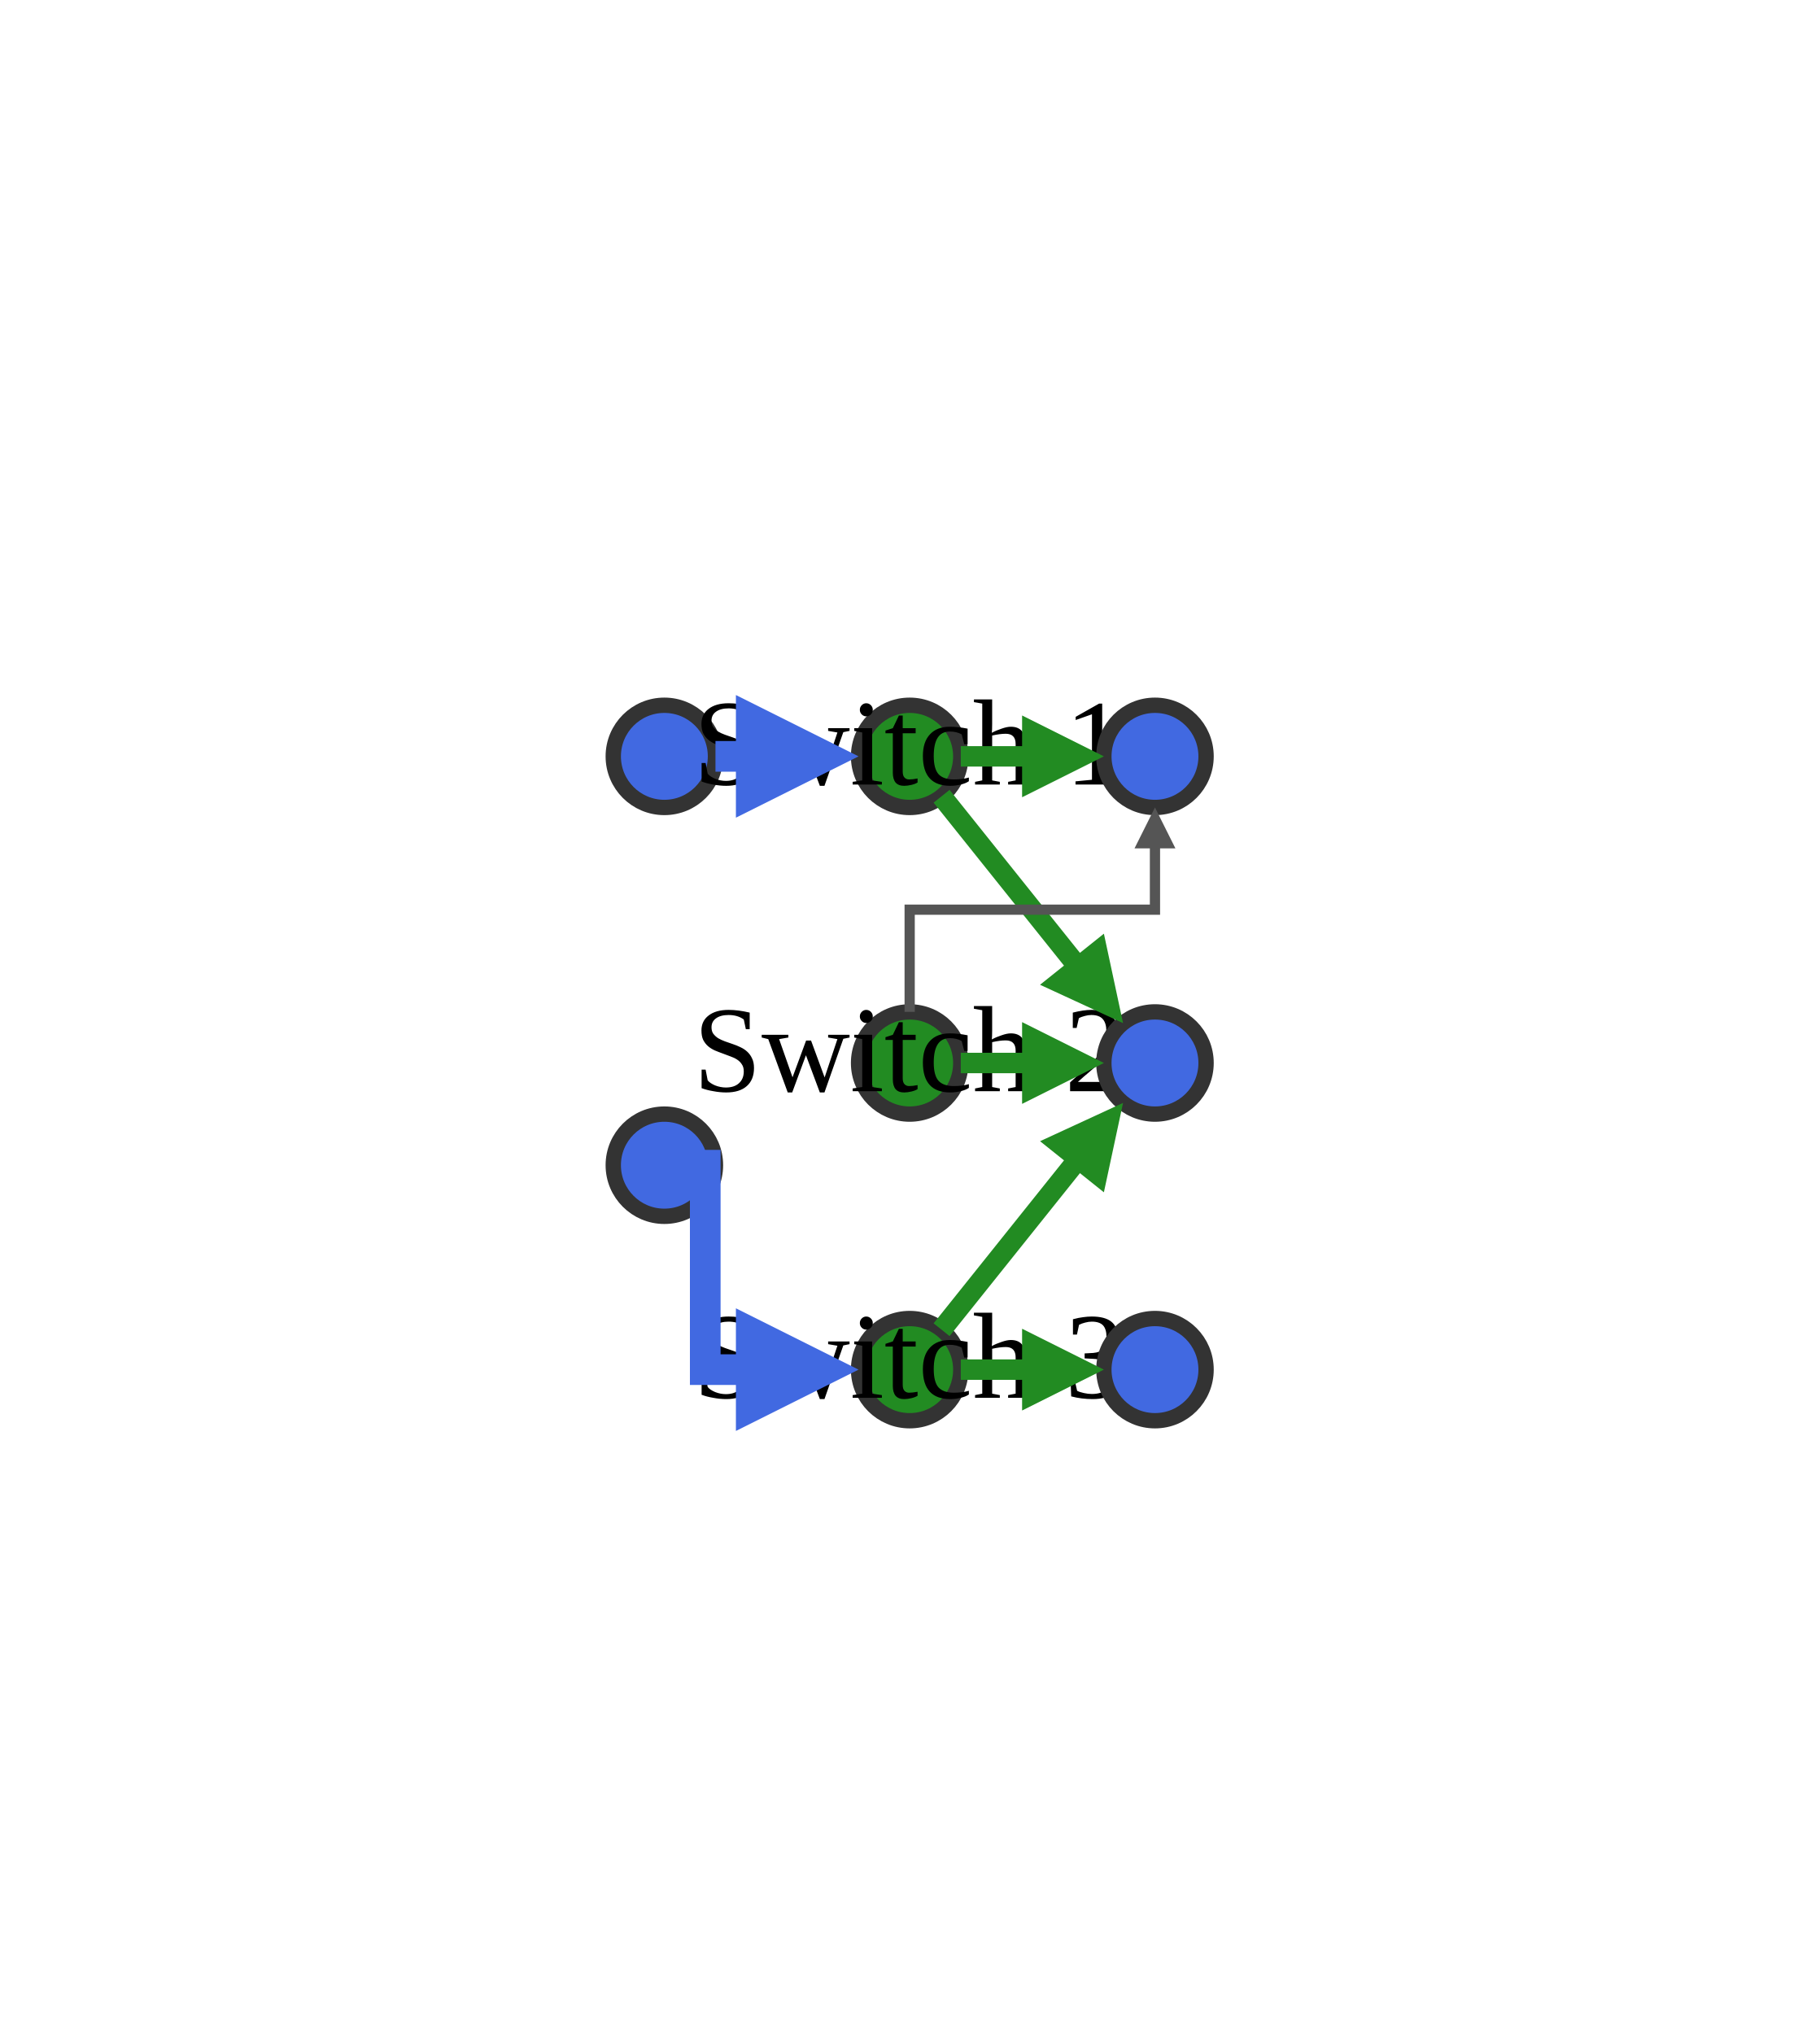
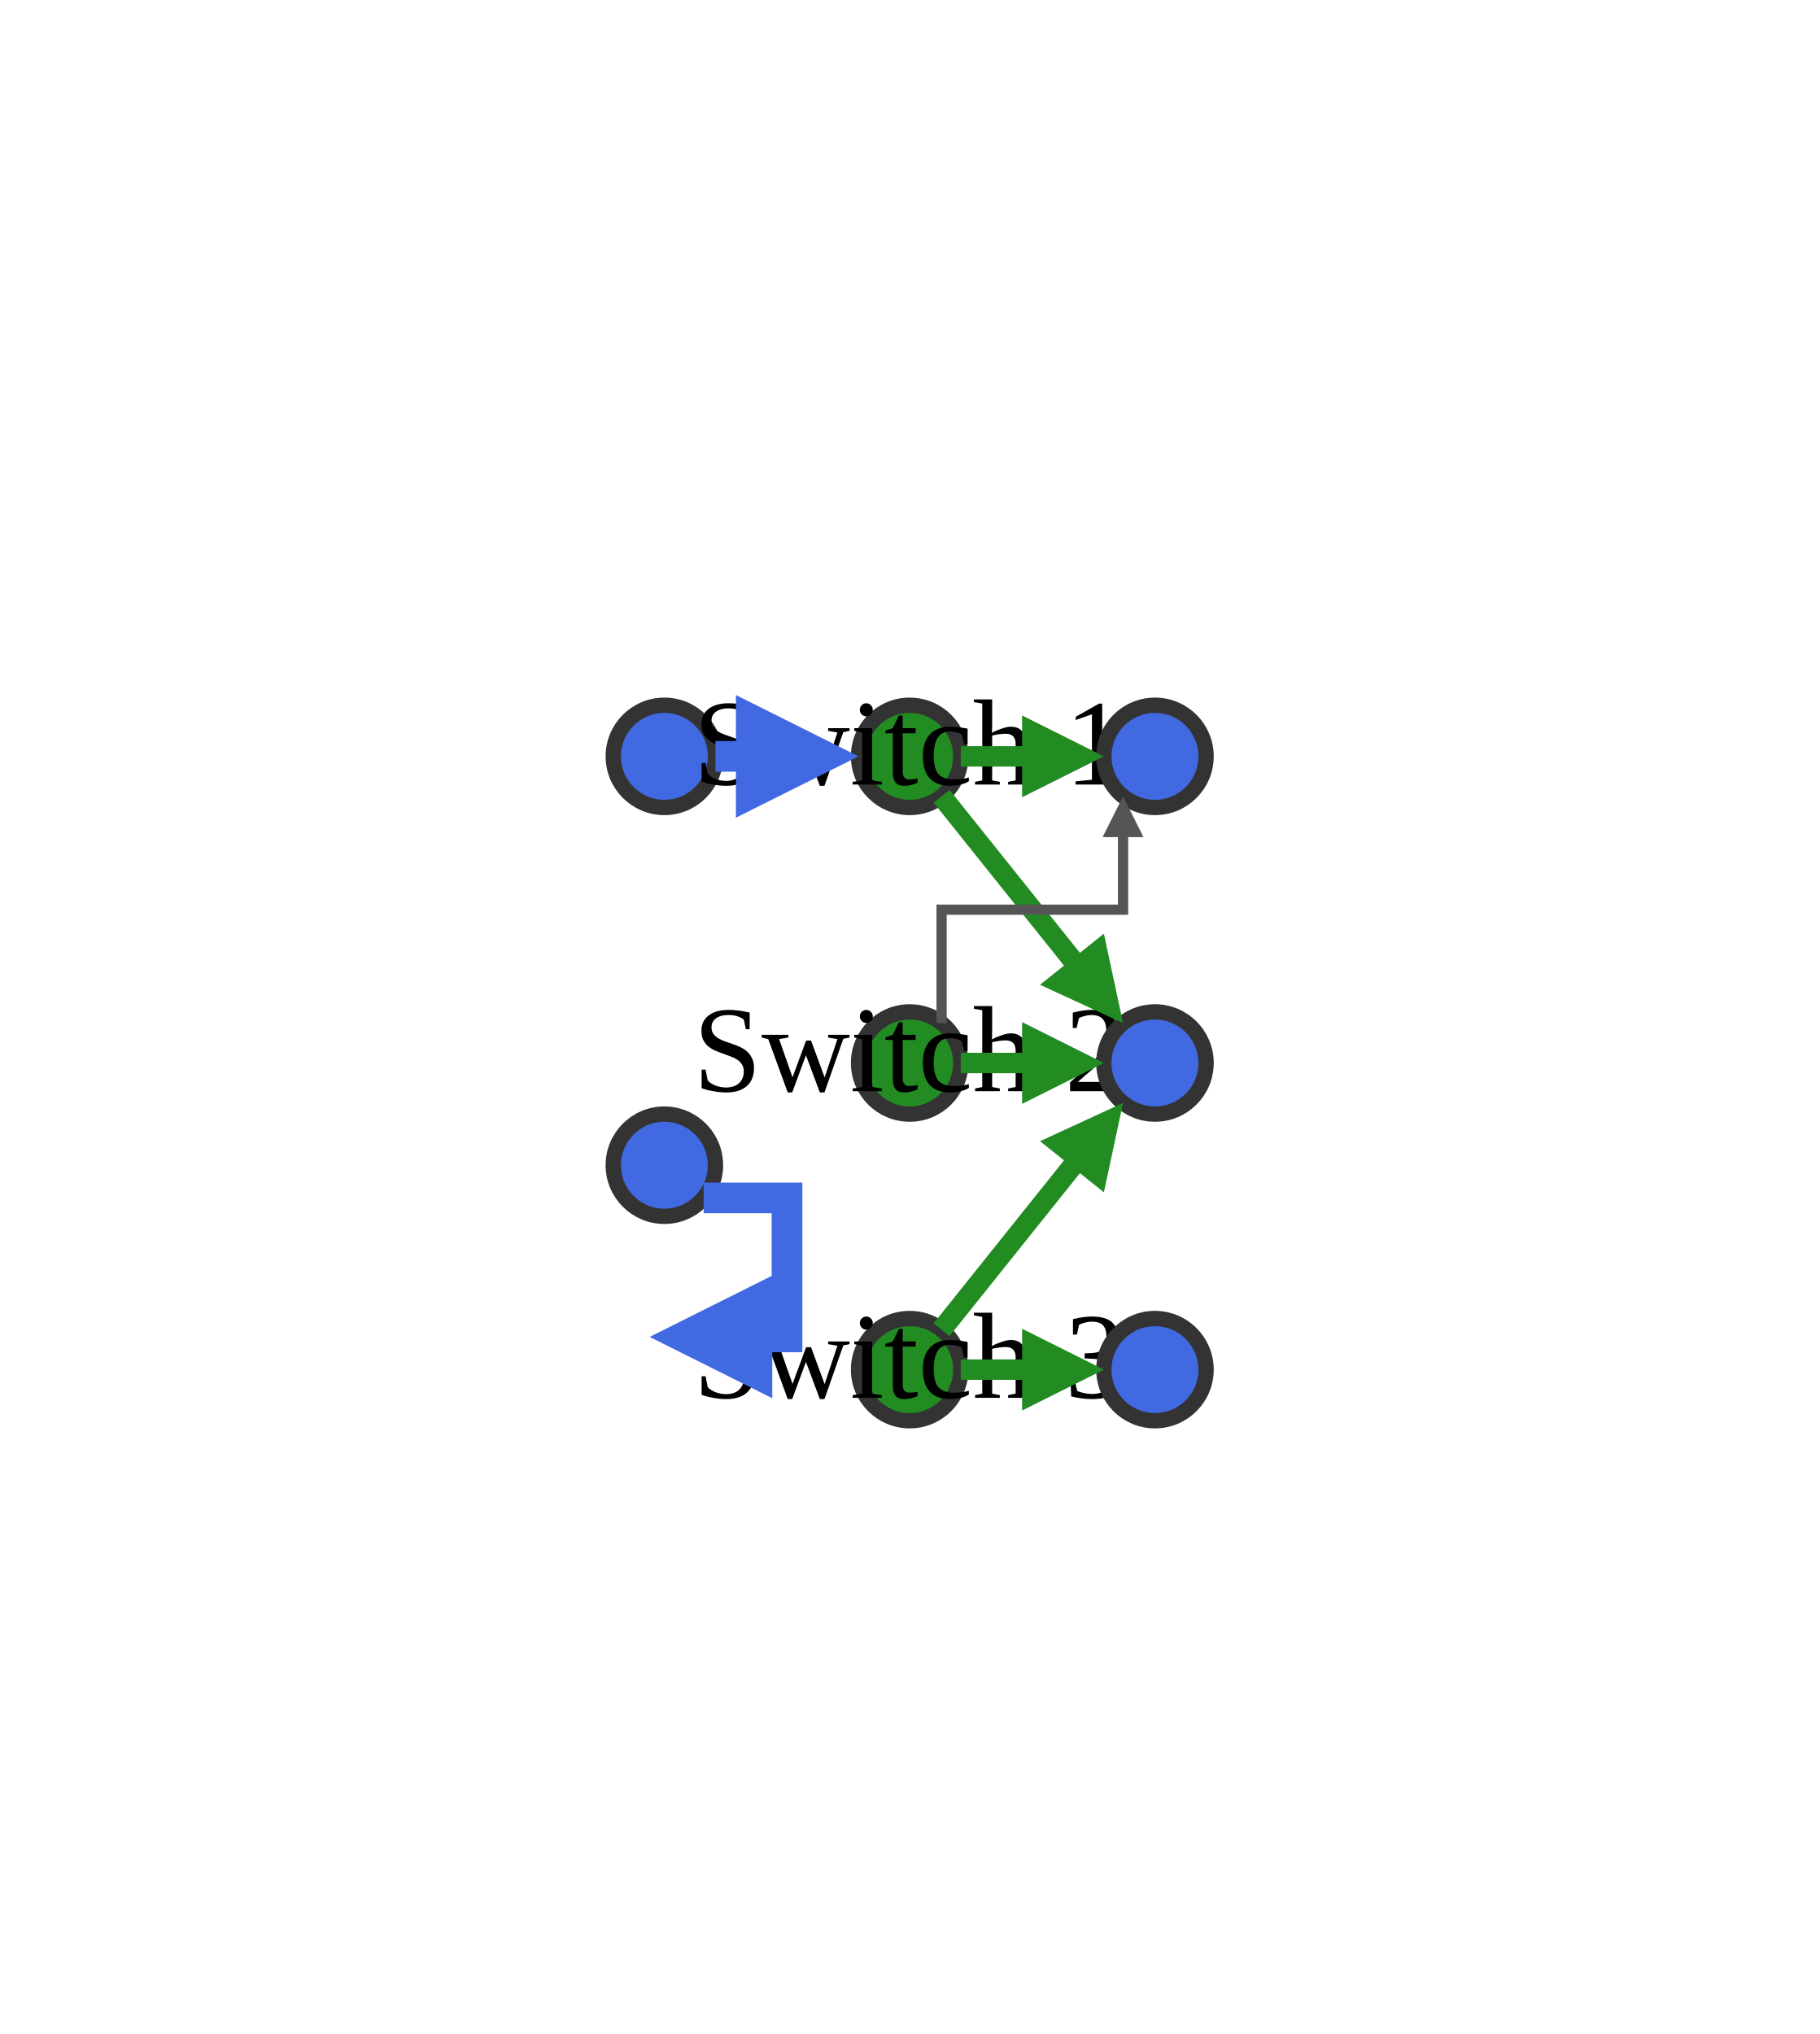
<svg xmlns="http://www.w3.org/2000/svg" viewBox="-50 -59 178 199">
  <style>
    :root {
+     --secondary-2: #fff3e0;
+     --text-1: #333333;
+     --background-3: #eeeeee;
+     --secondary-3: #ffe0b2;
+     --secondary-light: #fff3e0;
+     --text-3: #999999;
    --status-error: #f44336;
-     --text-1: #333333;
+     --text-2: #666666;
+     --background-light: #ffffff;
+     --secondary-dark: #e65100;
+     --status-warning: #ff9800;
+     --foreground-1: #333333;
+     --text-dark: #1a1a1a;
+     --accent-light: #e3f2fd;
+     --secondary-1: #ff9800;
+     --accent-1: #2196f3;
+     --status-success: #4caf50;
+     --foreground-dark: #1a1a1a;
+     --background-2: #f5f5f5;
+     --foreground-3: #999999;
+     --foreground-2: #666666;
+     --foreground-light: #e0e0e0;
+     --background-1: #ffffff;
+     --text-light: #ffffff;
+     --background-dark: #333333;
    --accent-2: #e3f2fd;
-     --background-2: #f5f5f5;
    --accent-3: #bbdefb;
    --accent-dark: #1565c0;
-     --foreground-dark: #1a1a1a;
-     --background-3: #eeeeee;
-     --text-dark: #1a1a1a;
-     --accent-1: #2196f3;
-     --foreground-light: #e0e0e0;
-     --foreground-3: #999999;
-     --secondary-1: #ff9800;
-     --foreground-2: #666666;
-     --status-warning: #ff9800;
-     --secondary-2: #fff3e0;
-     --secondary-dark: #e65100;
-     --background-light: #ffffff;
-     --text-2: #666666;
-     --text-3: #999999;
-     --text-light: #ffffff;
-     --background-1: #ffffff;
-     --accent-light: #e3f2fd;
-     --secondary-3: #ffe0b2;
-     --status-success: #4caf50;
-     --background-dark: #333333;
-     --secondary-light: #fff3e0;
-     --foreground-1: #333333;
  }

  </style>
  <defs>
    <marker id="ai-arrow" viewBox="0 0 10 10" refX="1" refY="5" markerWidth="4" markerHeight="4" markerUnits="strokeWidth" orient="auto">
      <path d="M0,0 L10,5 L0,10 Z" fill="context-stroke" />
    </marker>
  </defs>
  <g id="junction" class="ai-container">
    <g id="entry" class="ai-container">
      <circle id="entry_north" class="ai-shape ai-circle" cx="15" cy="15" r="5" fill="#4169E1" stroke="#333333" stroke-width="1.5" />
      <circle id="entry_south" class="ai-shape ai-circle" cx="15" cy="55" r="5" fill="#4169E1" stroke="#333333" stroke-width="1.5" />
    </g>
    <g id="junction_center" class="ai-container">
      <circle id="j1" class="ai-shape ai-circle" cx="39" cy="15" r="5" fill="#228B22" stroke="#333333" stroke-width="1.5" />
      <text class="ai-label" x="39" y="15" text-anchor="middle" dominant-baseline="middle">Switch 1</text>
      <circle id="j2" class="ai-shape ai-circle" cx="39" cy="45" r="5" fill="#228B22" stroke="#333333" stroke-width="1.5" />
      <text class="ai-label" x="39" y="45" text-anchor="middle" dominant-baseline="middle">Switch 2</text>
      <circle id="j3" class="ai-shape ai-circle" cx="39" cy="75" r="5" fill="#228B22" stroke="#333333" stroke-width="1.5" />
      <text class="ai-label" x="39" y="75" text-anchor="middle" dominant-baseline="middle">Switch 3</text>
    </g>
    <g id="exit" class="ai-container">
      <circle id="exit_t1" class="ai-shape ai-circle" cx="63" cy="15" r="5" fill="#4169E1" stroke="#333333" stroke-width="1.5" />
      <circle id="exit_t2" class="ai-shape ai-circle" cx="63" cy="45" r="5" fill="#4169E1" stroke="#333333" stroke-width="1.5" />
      <circle id="exit_t3" class="ai-shape ai-circle" cx="63" cy="75" r="5" fill="#4169E1" stroke="#333333" stroke-width="1.5" />
    </g>
  </g>
  <path class="ai-connection" d="M20 15 L23.2 15" fill="none" stroke="#4169E1" stroke-width="3" marker-end="url(#ai-arrow)" />
-   <path class="ai-connection" d="M20 55 L19 55 L19 75 L23.2 75" fill="none" stroke="#4169E1" stroke-width="3" marker-end="url(#ai-arrow)" />
+   <path class="ai-connection" d="M18.841 58.201 L27 58.201 L27 71.799 L24.359 71.799" fill="none" stroke="#4169E1" stroke-width="3" marker-end="url(#ai-arrow)" />
  <path class="ai-connection" d="M44 15 L50.8 15" fill="none" stroke="#228B22" stroke-width="2" marker-end="url(#ai-arrow)" />
  <path class="ai-connection" d="M42.123 18.904 L55.379 35.473" fill="none" stroke="#228B22" stroke-width="2" marker-end="url(#ai-arrow)" />
  <path class="ai-connection" d="M44 45 L50.8 45" fill="none" stroke="#228B22" stroke-width="2" marker-end="url(#ai-arrow)" />
  <path class="ai-connection" d="M42.123 71.096 L55.379 54.527" fill="none" stroke="#228B22" stroke-width="2" marker-end="url(#ai-arrow)" />
  <path class="ai-connection" d="M44 75 L50.8 75" fill="none" stroke="#228B22" stroke-width="2" marker-end="url(#ai-arrow)" />
-   <path class="ai-connection" d="M39 40 L39 30 L63 30 L63 23.6" fill="none" stroke="#555555" stroke-width="1" marker-end="url(#ai-arrow)" />
+   <path class="ai-connection" d="M42.123 41.096 L42.123 30 L59.877 30 L59.877 22.504" fill="none" stroke="#555555" stroke-width="1" marker-end="url(#ai-arrow)" />
</svg>
